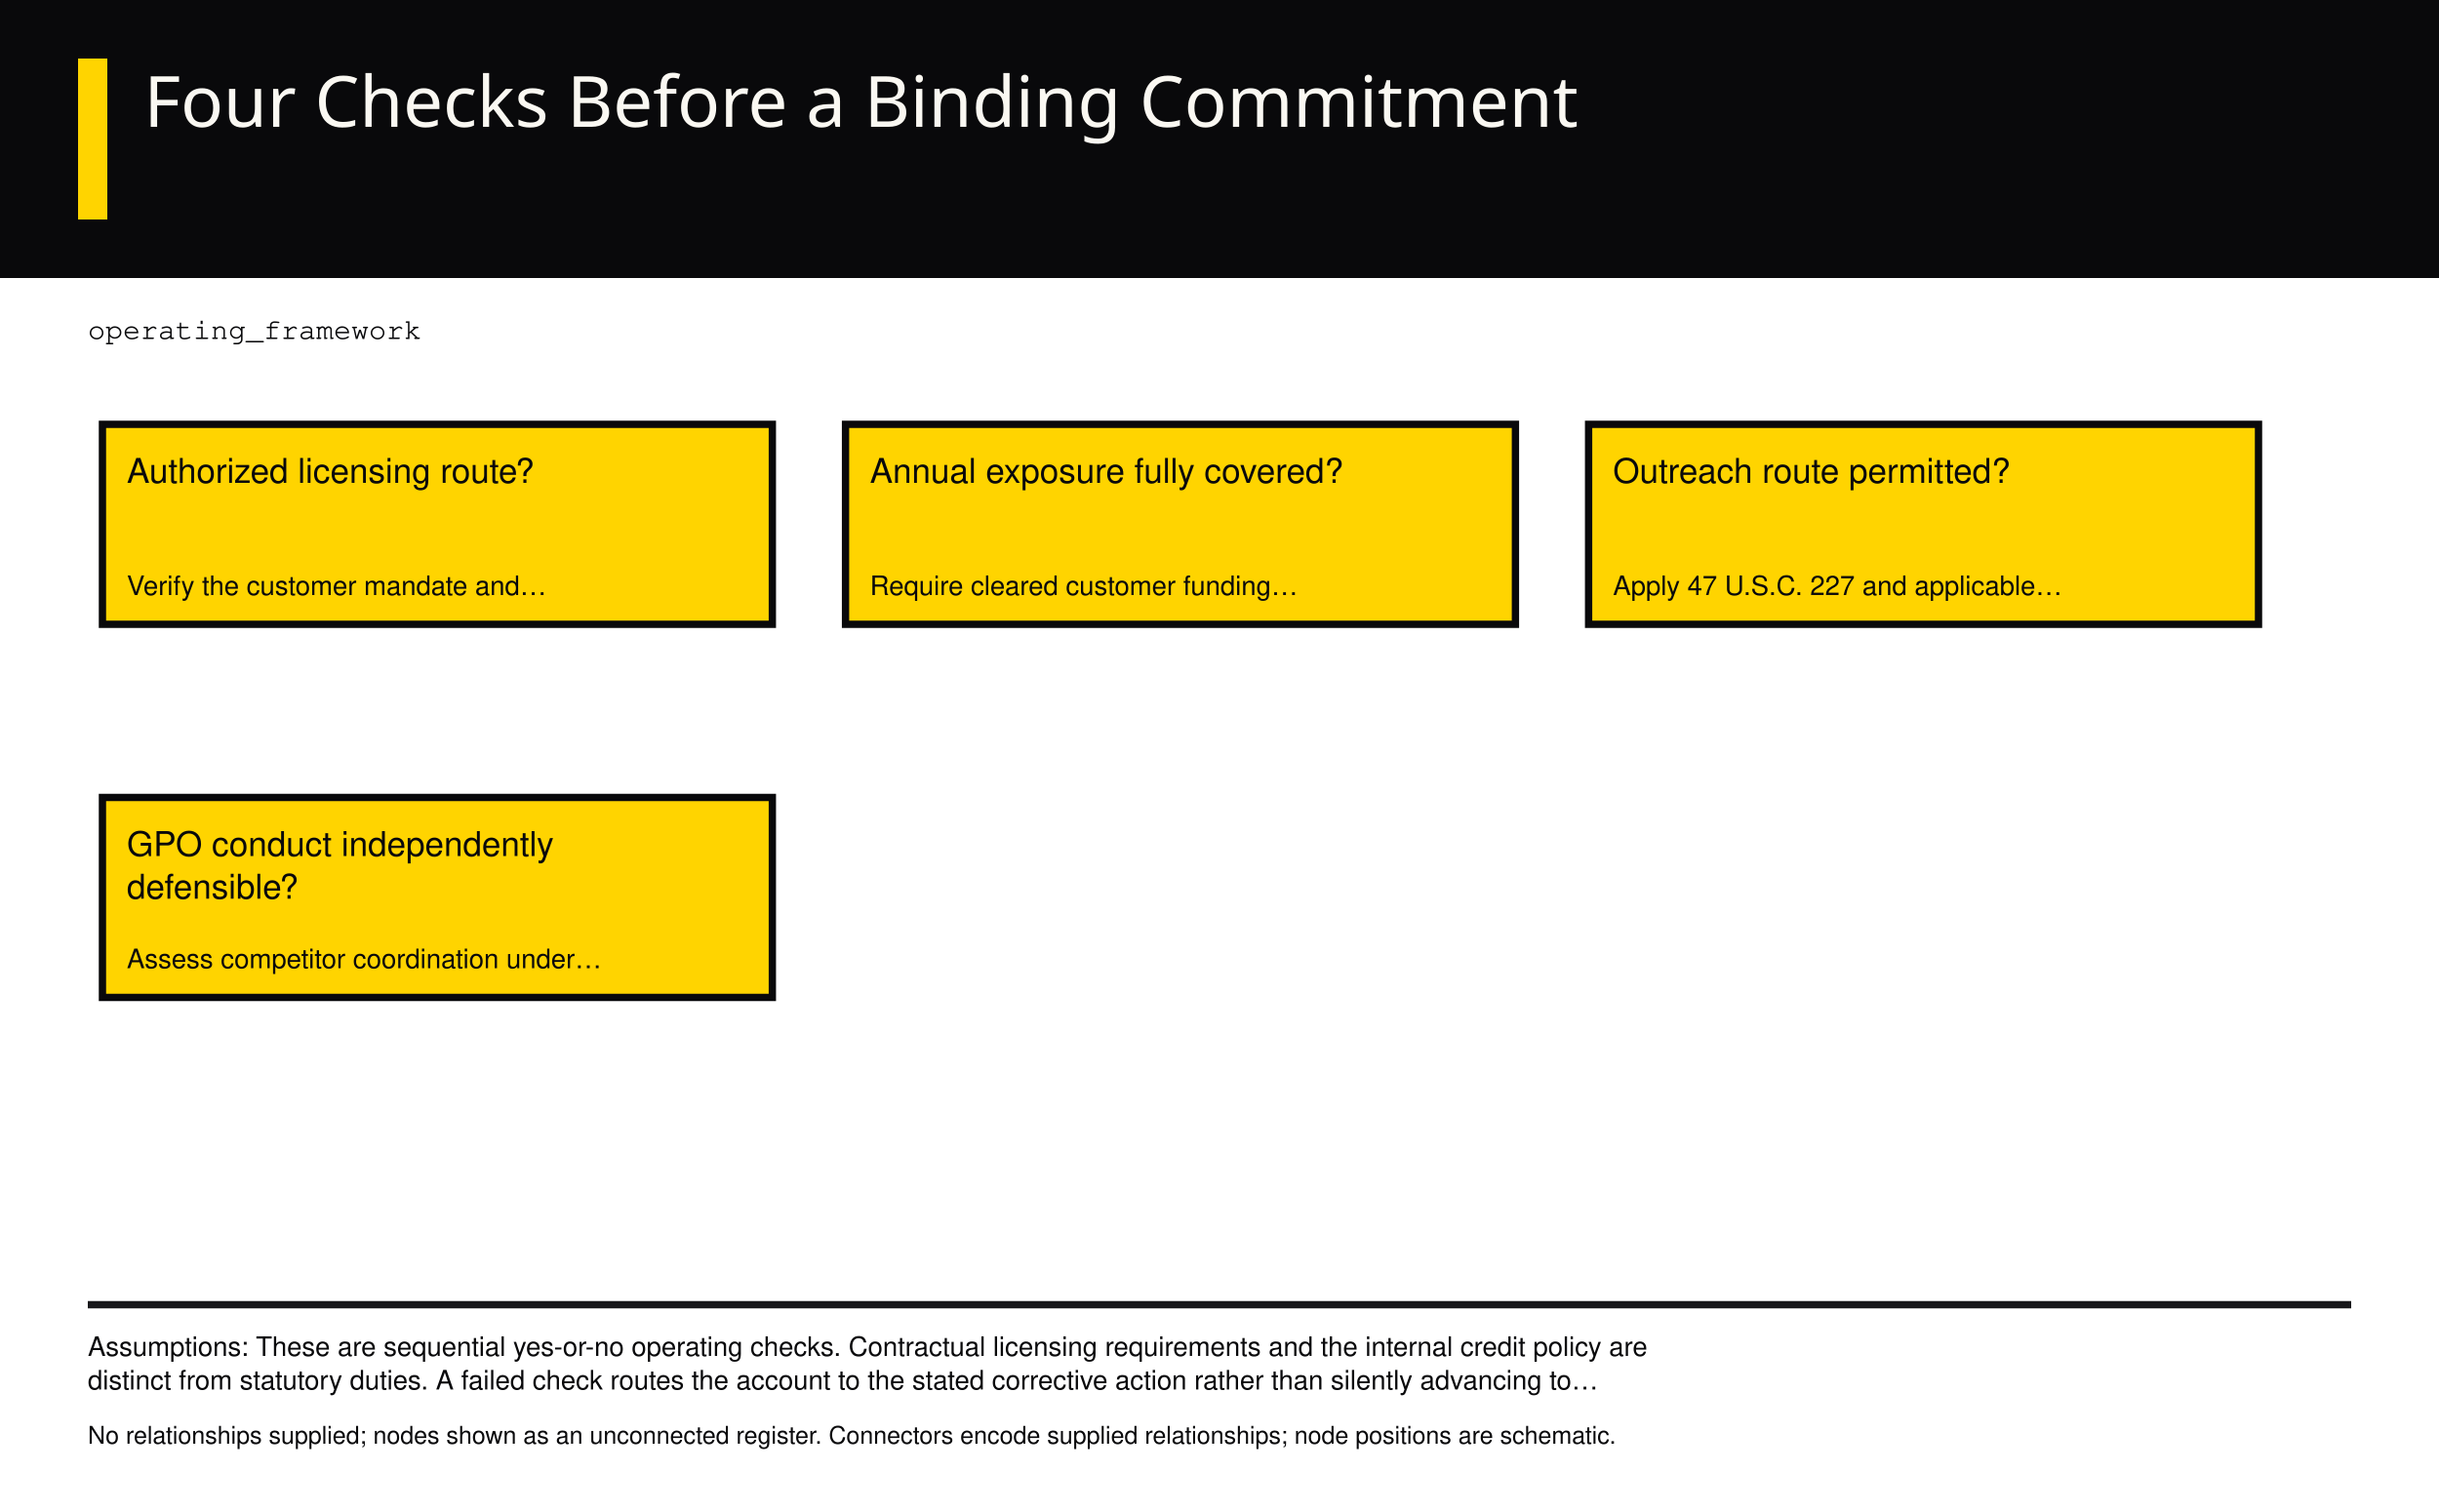
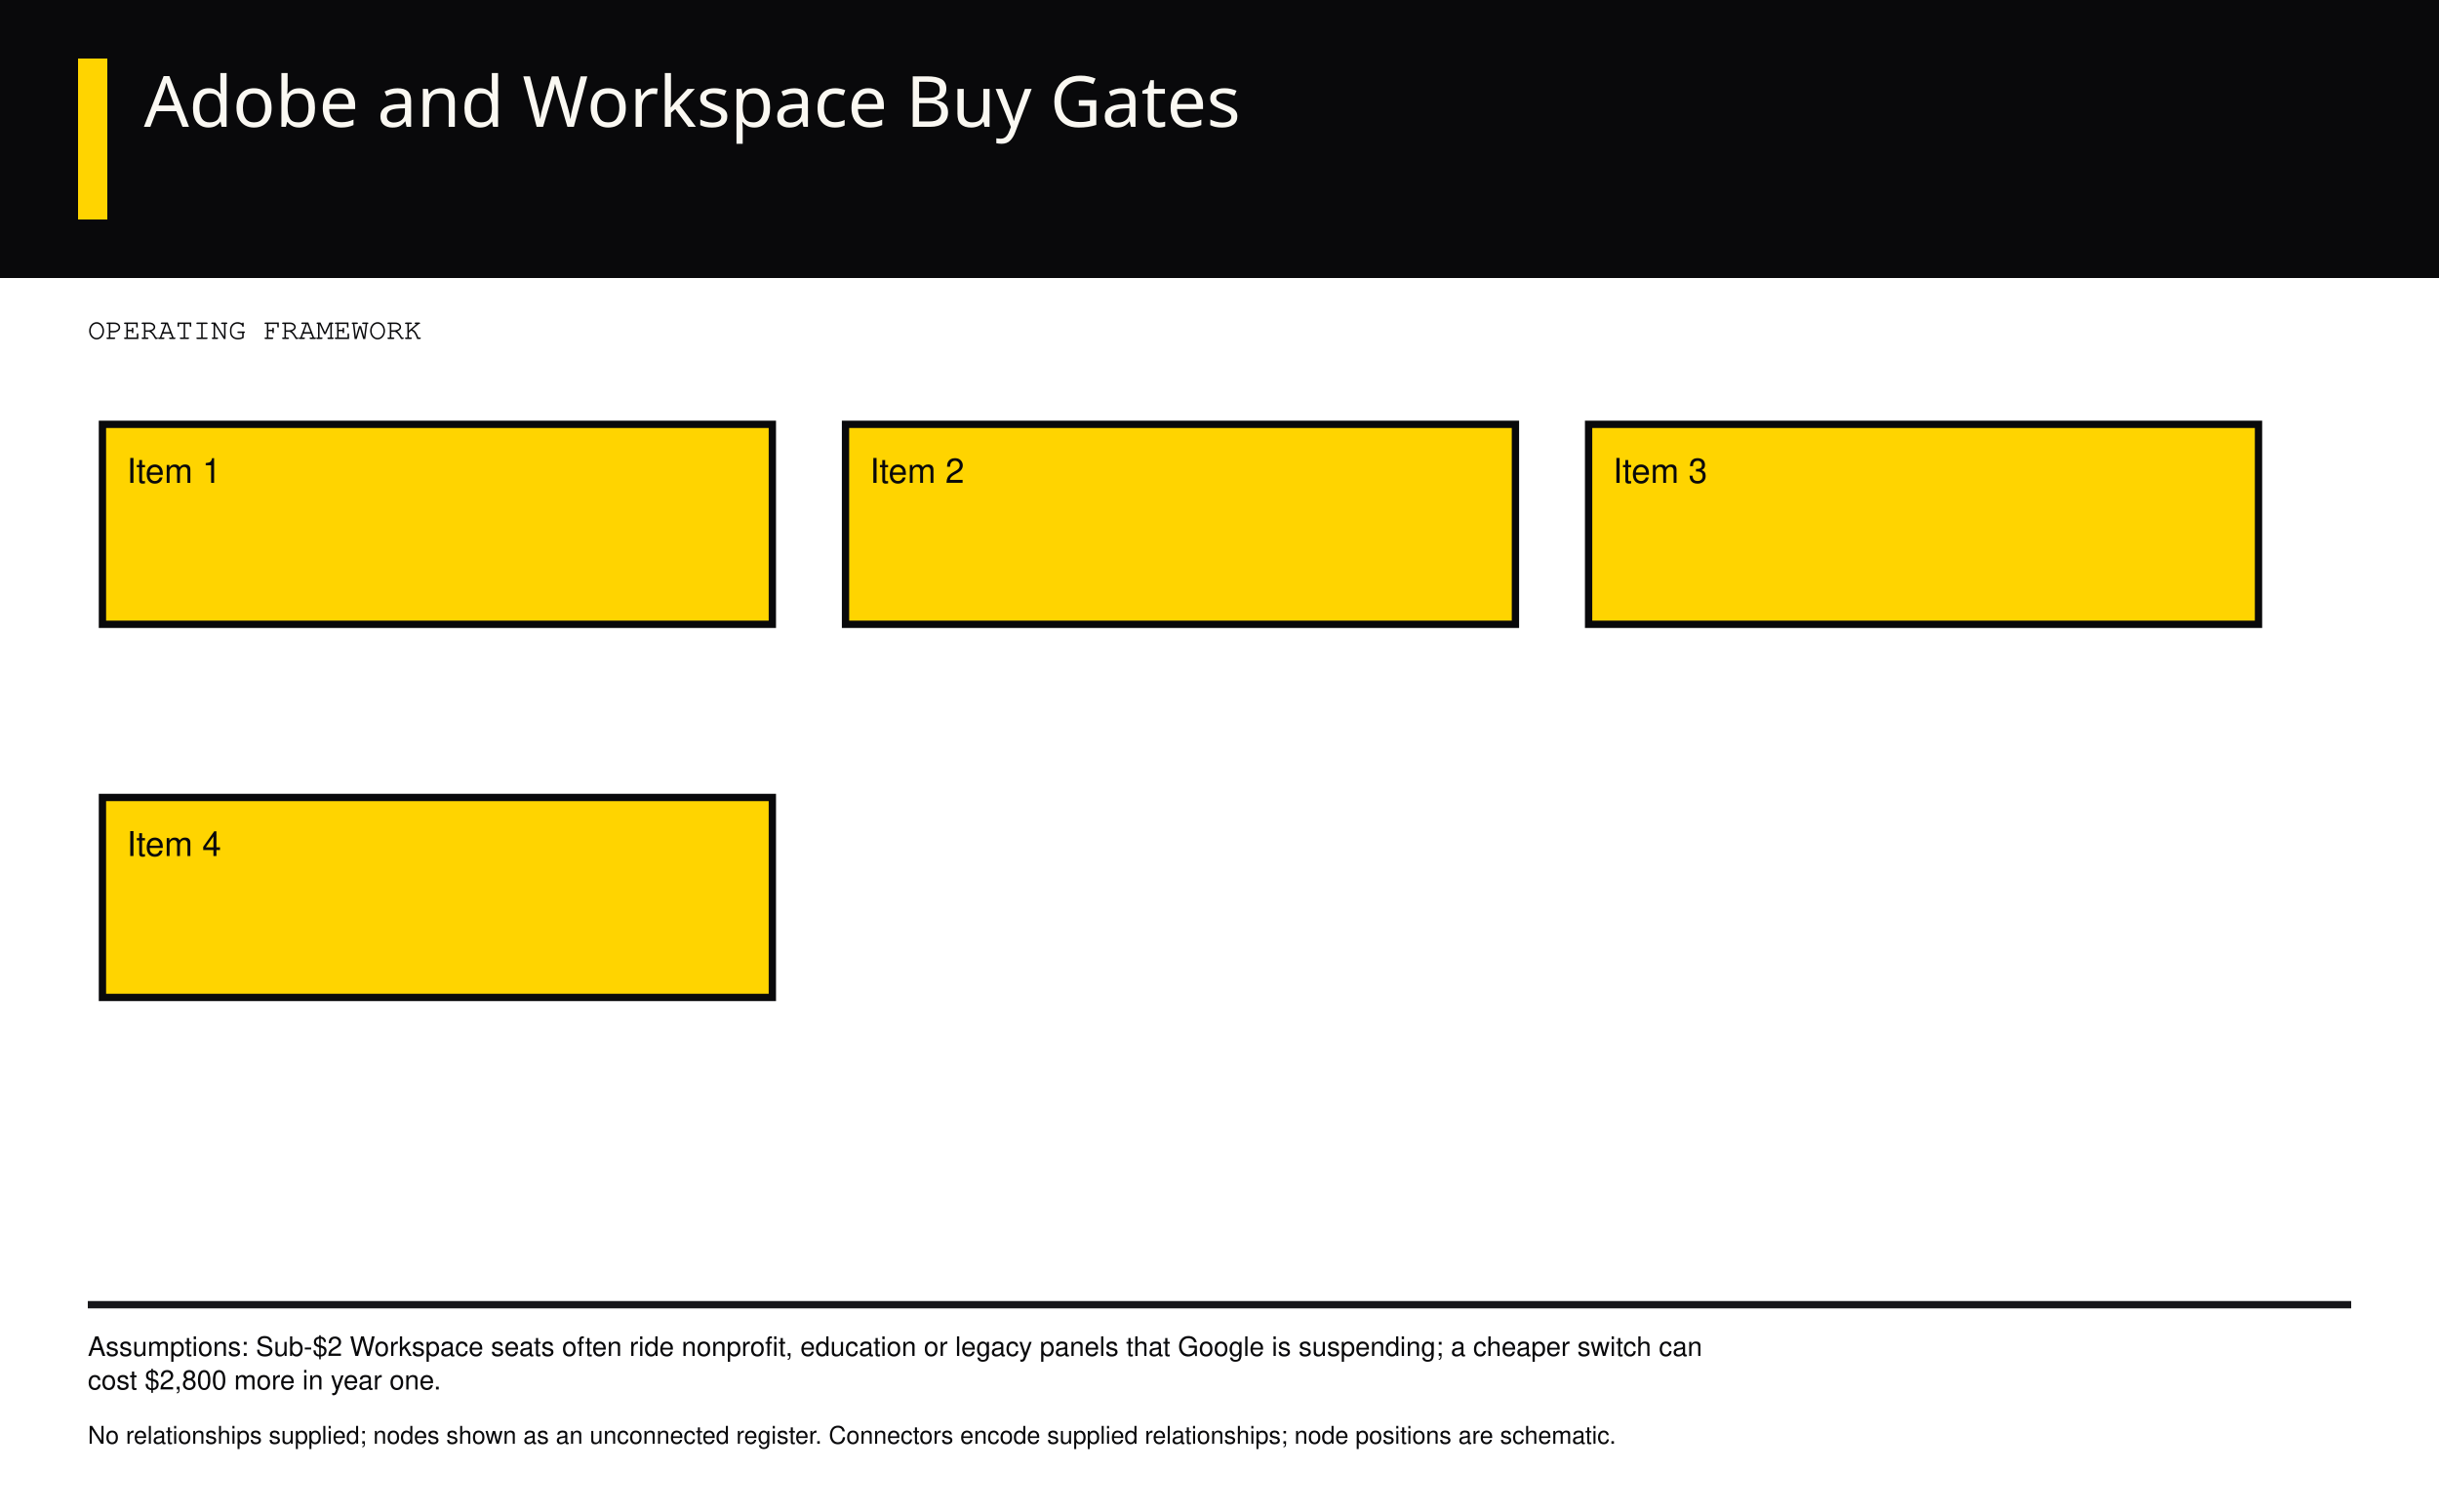
<svg xmlns="http://www.w3.org/2000/svg" viewBox="0 0 1000 620" role="img">
  <rect x="0" y="0" width="1000" height="620" fill="#FFFFFF" stroke="none" stroke-width="1" />
  <rect x="0" y="0" width="1000" height="114" fill="#09090B" stroke="none" stroke-width="1" />
  <rect x="32" y="24" width="12" height="66" fill="#FFD400" stroke="none" stroke-width="1" />
  <text x="59" y="52" font-family="'Arial Narrow', Impact, sans-serif" font-size="29" fill="#FAF8F2" text-anchor="start" style="font-variant-numeric:tabular-nums">
-     <tspan x="59" dy="0">Four Checks Before a Binding Commitment</tspan>
+     <tspan x="59" dy="0">Adobe and Workspace Buy Gates</tspan>
  </text>
  <text x="36" y="139" font-family="Courier, monospace" font-size="12" fill="#09090B" text-anchor="start" style="font-variant-numeric:tabular-nums">
-     <tspan x="36" dy="0">operating_framework</tspan>
+     <tspan x="36" dy="0">OPERATING FRAMEWORK</tspan>
  </text>
  <rect x="42.0" y="174.0" width="274.667" height="82" fill="#FFD400" stroke="#09090B" stroke-width="3" />
  <text x="52.0" y="198.0" font-family="Helvetica, Arial, sans-serif" font-size="14" fill="#09090B" text-anchor="start" style="font-variant-numeric:tabular-nums">
-     <tspan x="52.0" dy="0">Authorized licensing route?</tspan>
+     <tspan x="52.0" dy="0">Item 1</tspan>
  </text>
  <text x="52.0" y="244.0" font-family="Helvetica, Arial, sans-serif" font-size="11" fill="#09090B" text-anchor="start" style="font-variant-numeric:tabular-nums">
-     <tspan x="52.0" dy="0">Verify the customer mandate and…</tspan>
+     <tspan x="52.0" dy="0" />
  </text>
  <rect x="346.667" y="174.0" width="274.667" height="82" fill="#FFD400" stroke="#09090B" stroke-width="3" />
  <text x="356.667" y="198.0" font-family="Helvetica, Arial, sans-serif" font-size="14" fill="#09090B" text-anchor="start" style="font-variant-numeric:tabular-nums">
-     <tspan x="356.667" dy="0">Annual exposure fully covered?</tspan>
+     <tspan x="356.667" dy="0">Item 2</tspan>
  </text>
  <text x="356.667" y="244.0" font-family="Helvetica, Arial, sans-serif" font-size="11" fill="#09090B" text-anchor="start" style="font-variant-numeric:tabular-nums">
-     <tspan x="356.667" dy="0">Require cleared customer funding…</tspan>
+     <tspan x="356.667" dy="0" />
  </text>
  <rect x="651.333" y="174.0" width="274.667" height="82" fill="#FFD400" stroke="#09090B" stroke-width="3" />
  <text x="661.333" y="198.0" font-family="Helvetica, Arial, sans-serif" font-size="14" fill="#09090B" text-anchor="start" style="font-variant-numeric:tabular-nums">
-     <tspan x="661.333" dy="0">Outreach route permitted?</tspan>
+     <tspan x="661.333" dy="0">Item 3</tspan>
  </text>
  <text x="661.333" y="244.0" font-family="Helvetica, Arial, sans-serif" font-size="11" fill="#09090B" text-anchor="start" style="font-variant-numeric:tabular-nums">
-     <tspan x="661.333" dy="0">Apply 47 U.S.C. 227 and applicable…</tspan>
+     <tspan x="661.333" dy="0" />
  </text>
  <rect x="42.0" y="327.0" width="274.667" height="82" fill="#FFD400" stroke="#09090B" stroke-width="3" />
  <text x="52.0" y="351.0" font-family="Helvetica, Arial, sans-serif" font-size="14" fill="#09090B" text-anchor="start" style="font-variant-numeric:tabular-nums">
-     <tspan x="52.0" dy="0">GPO conduct independently</tspan>
-     <tspan x="52.0" dy="17.5">defensible?</tspan>
+     <tspan x="52.0" dy="0">Item 4</tspan>
  </text>
  <text x="52.0" y="397.0" font-family="Helvetica, Arial, sans-serif" font-size="11" fill="#09090B" text-anchor="start" style="font-variant-numeric:tabular-nums">
-     <tspan x="52.0" dy="0">Assess competitor coordination under…</tspan>
+     <tspan x="52.0" dy="0" />
  </text>
  <line x1="36" y1="535" x2="964" y2="535" stroke="#18181B" stroke-width="3" />
  <text x="36" y="556" font-family="Helvetica, Arial, sans-serif" font-size="11" fill="#09090B" text-anchor="start" style="font-variant-numeric:tabular-nums">
-     <tspan x="36" dy="0">Assumptions: These are sequential yes-or-no operating checks. Contractual licensing requirements and the internal credit policy are</tspan>
-     <tspan x="36" dy="13.75">distinct from statutory duties. A failed check routes the account to the stated corrective action rather than silently advancing to…</tspan>
+     <tspan x="36" dy="0">Assumptions: Sub-$2 Workspace seats often ride nonprofit, education or legacy panels that Google is suspending; a cheaper switch can</tspan>
+     <tspan x="36" dy="13.75">cost $2,800 more in year one.</tspan>
  </text>
  <text x="36" y="592" font-family="Helvetica, Arial, sans-serif" font-size="10" fill="#09090B" text-anchor="start" style="font-variant-numeric:tabular-nums">
    <tspan x="36" dy="0">No relationships supplied; nodes shown as an unconnected register. Connectors encode supplied relationships; node positions are schematic.</tspan>
  </text>
</svg>
